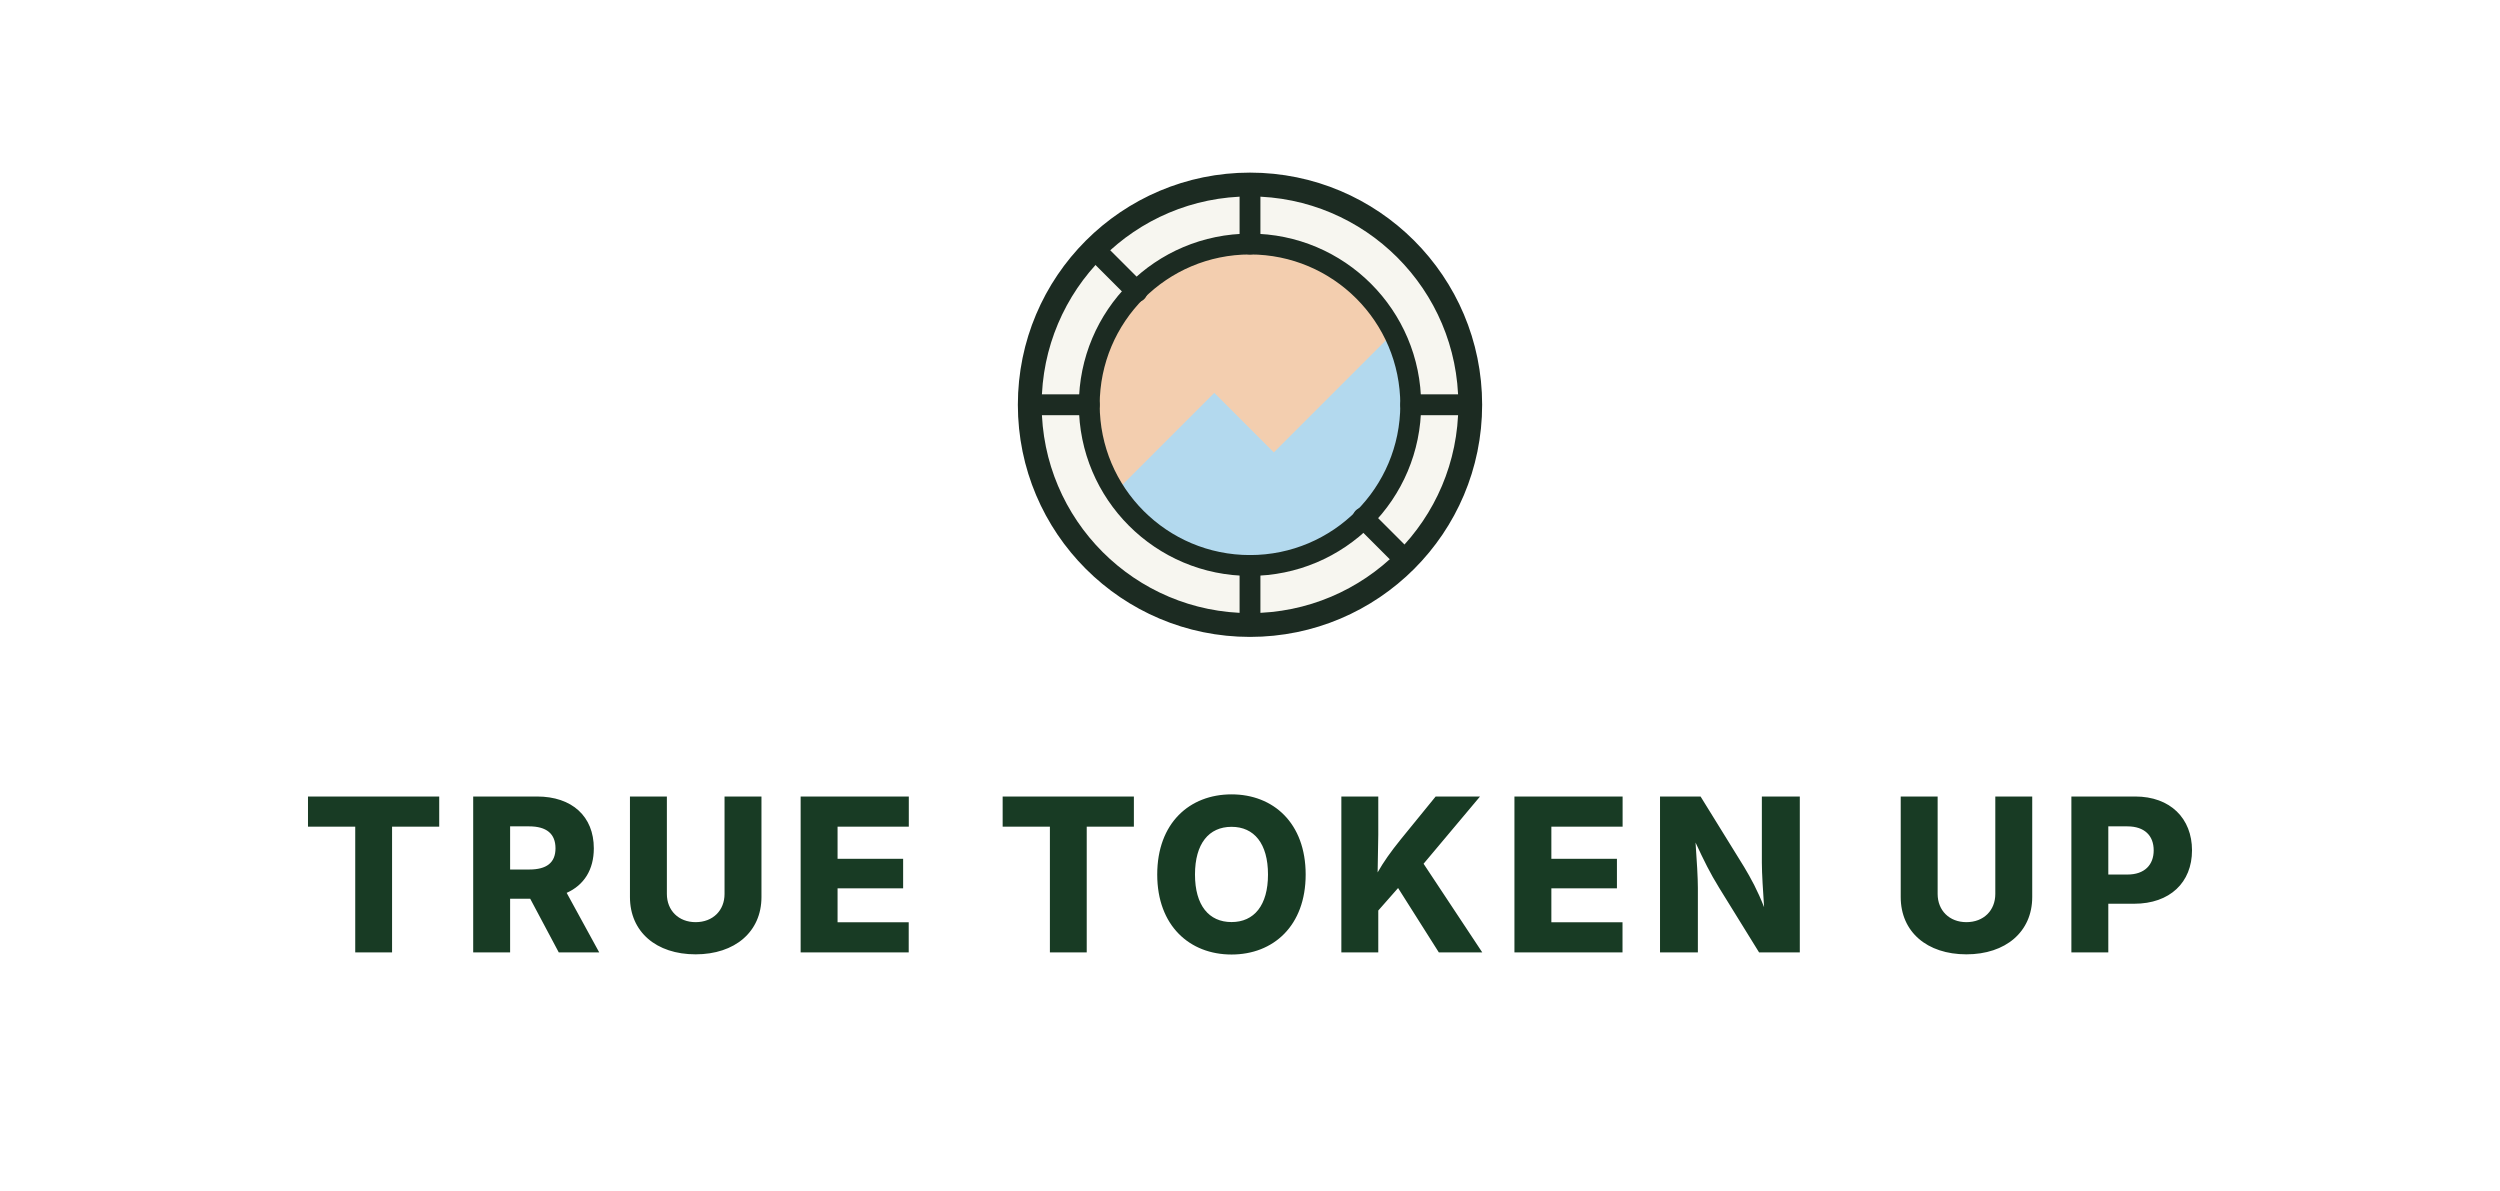
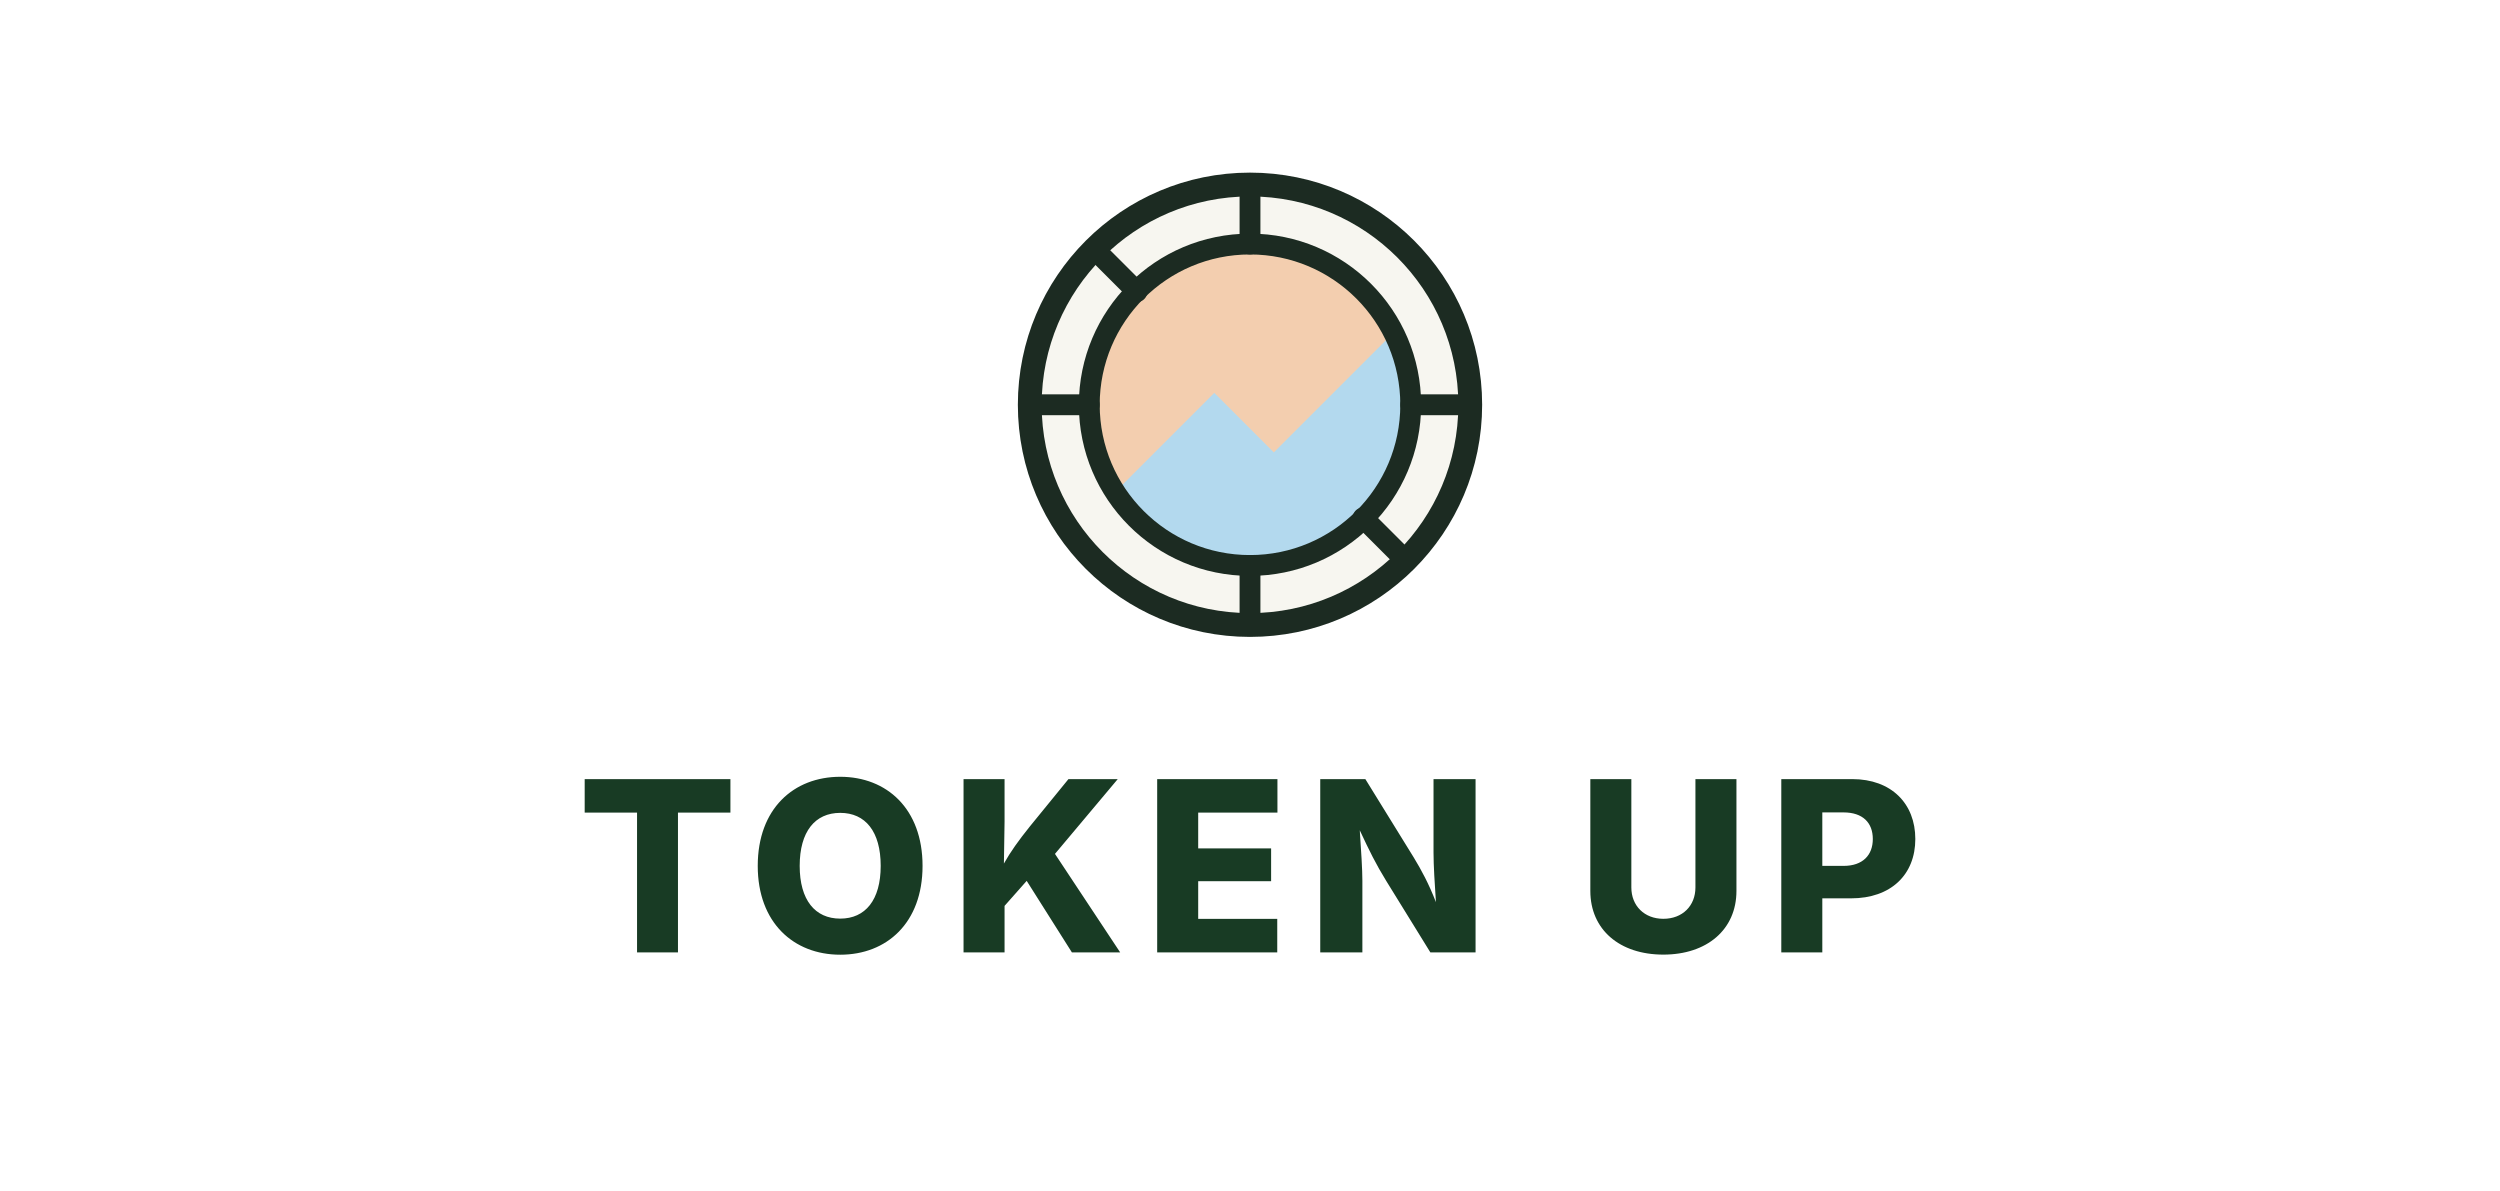
<svg xmlns="http://www.w3.org/2000/svg" viewBox="0 0 420 200" width="420" height="200" fill="none">
  <defs>
    <clipPath id="logo-token-inner">
      <circle cx="210" cy="68" r="27" />
    </clipPath>
  </defs>
  <circle cx="210" cy="68" r="37" fill="#F7F6F0" stroke="#1C2B22" stroke-width="4" />
  <g clip-path="url(#logo-token-inner)">
    <rect x="176" y="34" width="68" height="68" fill="#B3D9EE" />
    <polygon points="176,34 244,34 244,46 214,76 204,66 176,94" fill="#F3CEAF" />
  </g>
  <circle cx="210" cy="68" r="27" stroke="#1C2B22" stroke-width="3.5" />
  <g stroke="#1C2B22" stroke-width="3.5" stroke-linecap="round">
    <line x1="210" y1="31" x2="210" y2="41" />
    <line x1="173" y1="68" x2="183" y2="68" />
    <line x1="210" y1="95" x2="210" y2="105" />
    <line x1="237" y1="68" x2="247" y2="68" />
    <line x1="184" y1="42" x2="191" y2="49" />
    <line x1="229" y1="87" x2="236" y2="94" />
  </g>
-   <text x="210" y="160" text-anchor="middle" fill="#183B24" font-family="Inter, system-ui, -apple-system, BlinkMacSystemFont, 'Segoe UI', Roboto, sans-serif" font-size="36" font-weight="800" letter-spacing="2.5">
-     TRUE TOKEN UP
+   <text x="210" y="160" text-anchor="middle" fill="#183B24" font-family="Inter, system-ui, -apple-system, BlinkMacSystemFont, 'Segoe UI', Roboto, sans-serif" font-size="40" font-weight="800" letter-spacing="3">
+     TOKEN UP
  </text>
</svg>
